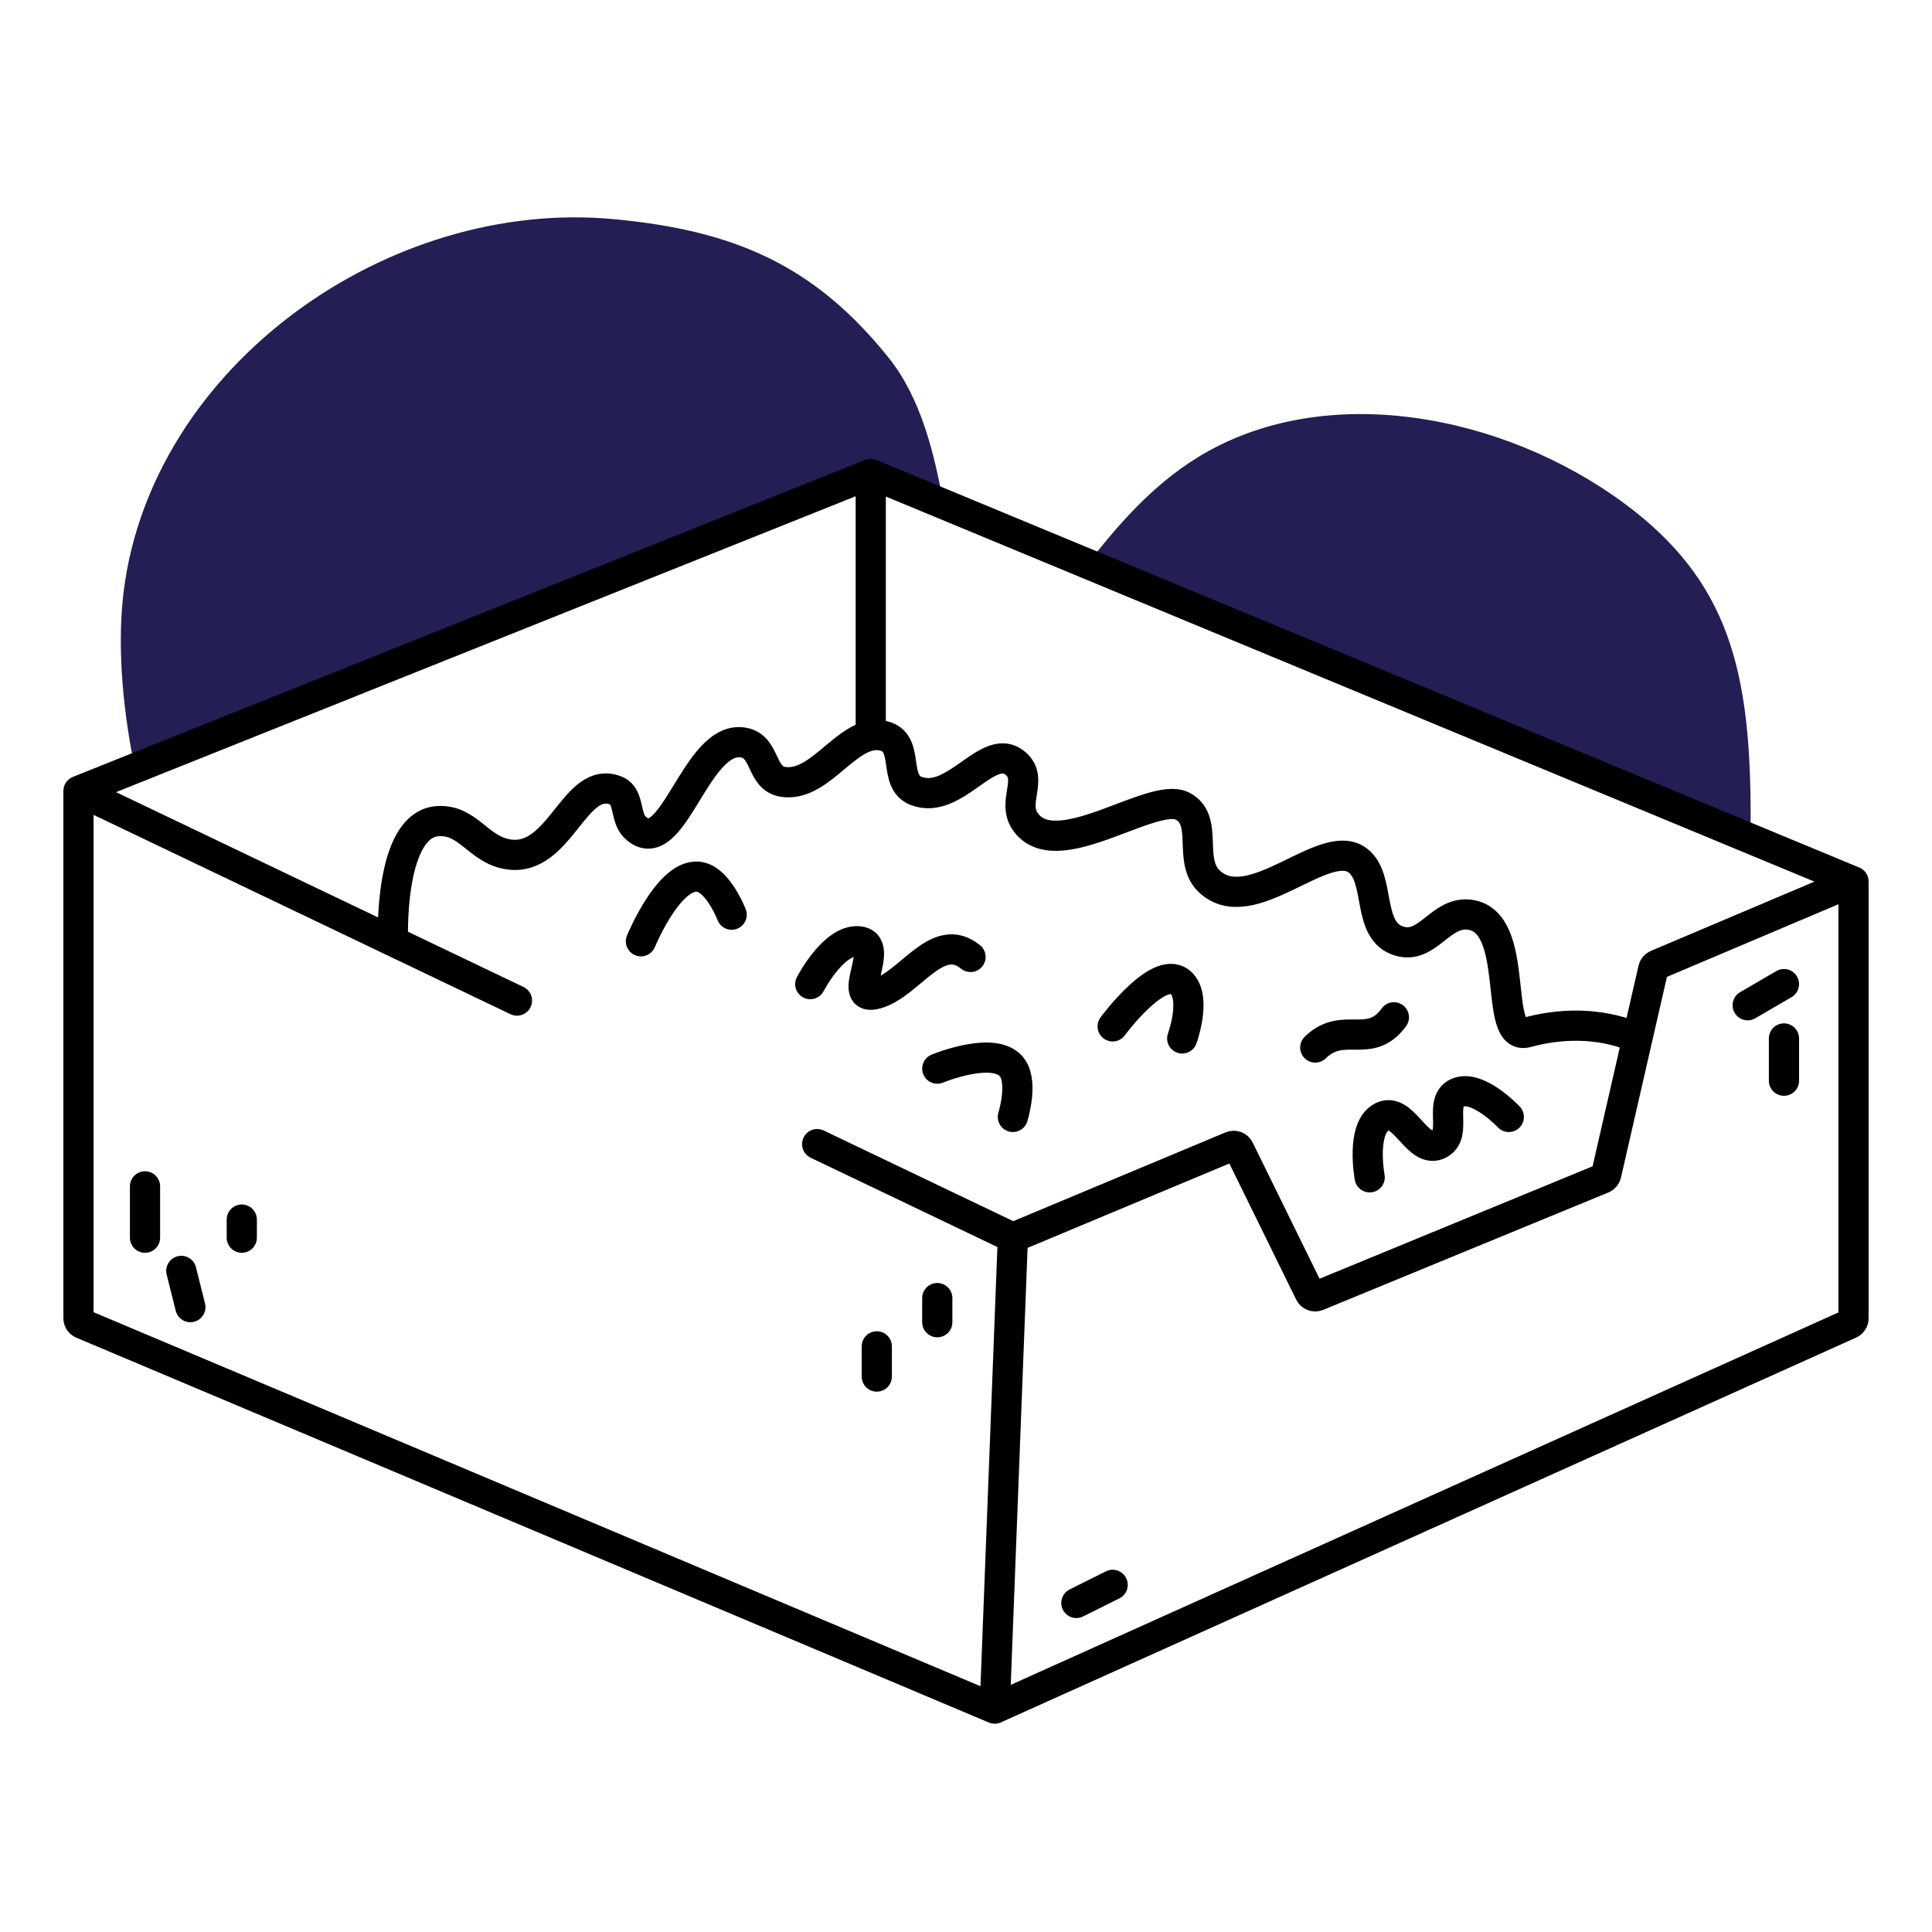
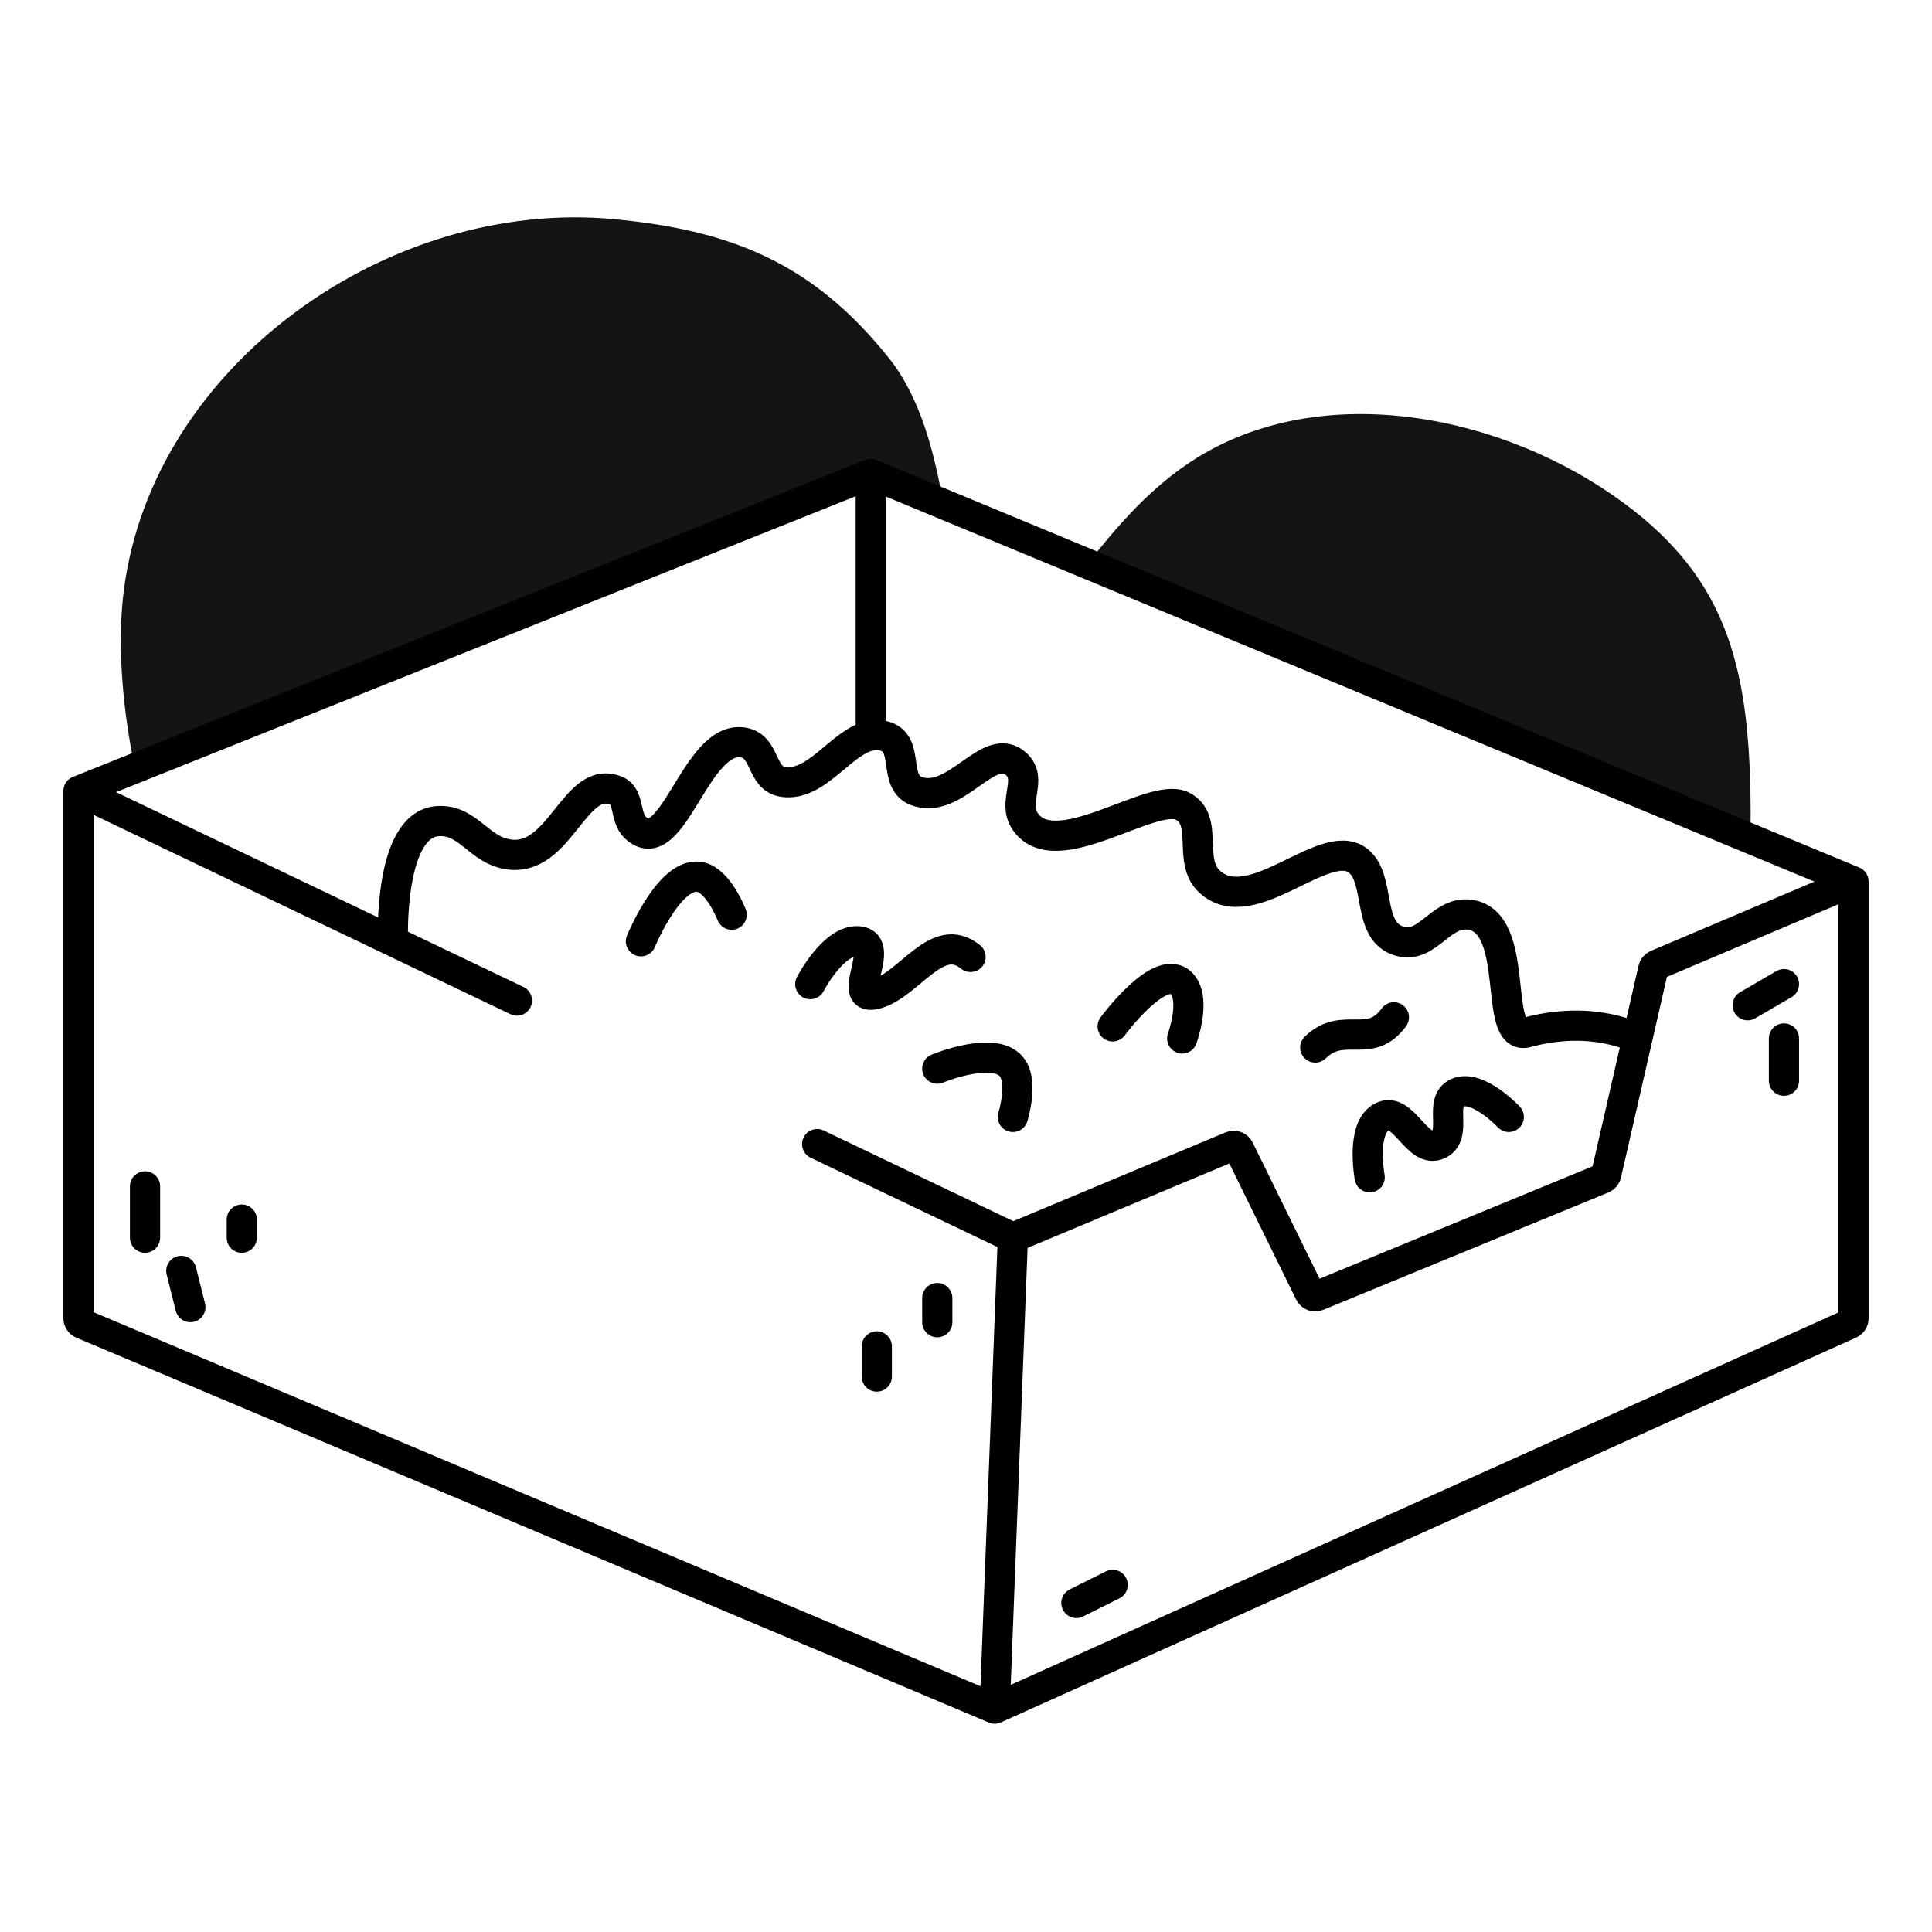
- <svg xmlns="http://www.w3.org/2000/svg" width="800px" height="800px" viewBox="0 0 320 320" fill="none">
-   <path fill-rule="evenodd" clip-rule="evenodd" d="M101.642 36.297C64.235 32.801 25.25 60.591 20.504 97.797C19.501 105.654 19.992 115.923 22.337 127.264L144.223 78.5L156.268 83.495C154.754 75.011 152.5 65.901 147.219 59.297C134.817 43.787 121.435 38.146 101.642 36.297ZM180.13 93.39L289.838 138.883C289.924 137.565 289.962 136.364 289.962 135.297C289.962 111.195 286.456 96.209 268.926 83.297C249.003 68.621 219.341 62.797 198.306 75.797C190.581 80.571 184.861 87.366 180.13 93.39Z" fill="#231E54" />
-   <path d="M13 131V218.336C13 218.739 13.241 219.102 13.611 219.258L164.758 283M13 131L65.089 155.906M13 131L66.591 109.559L136.71 81.506L144.223 78.5M164.758 283L306.41 219.265C306.769 219.104 307 218.747 307 218.353V146M164.758 283L167.763 205M307 146L144.223 78.5M307 146L274.414 159.801C274.119 159.926 273.901 160.185 273.83 160.498L271.196 172M144.223 78.5V121.84M167.763 205L203.958 189.863C204.446 189.659 205.008 189.87 205.241 190.345L216.935 214.16C217.167 214.632 217.726 214.844 218.213 214.644L265.452 195.197C265.752 195.073 265.973 194.812 266.046 194.495L271.196 172M167.763 205L135.347 189.5M65.089 155.906C65.089 155.906 64.29 136.413 72.601 136C77.593 135.752 79.189 140.689 84.121 141.5C92.859 142.938 95.14 128 102.152 131C104.248 131.897 103.517 135.417 105.157 137C111.399 143.029 115.174 121.5 123.187 123C126.92 123.699 125.945 128.924 129.698 129.5C135.275 130.357 139.383 122.776 144.223 121.84M65.089 155.906L85.624 165.725M271.196 172C271.196 172 263.927 168 252.908 171C247.11 172.579 252.081 152.596 243.392 151.5C238.612 150.897 236.514 157.193 231.872 155.906C226.172 154.326 228.867 145.5 224.86 142.5C219.36 138.382 207.237 152.443 200.319 146C196.6 142.537 200.359 135.77 195.811 133.5C190.802 131 174.775 143.5 169.767 136C167.597 132.751 171.188 129.095 168.264 126.5C163.756 122.5 158.247 133.5 151.736 131C147.868 129.515 150.659 123.308 146.727 122C145.865 121.713 145.034 121.683 144.223 121.84M106.158 155.906C106.158 155.906 111.425 143.082 116.676 145.5C119.341 146.727 121.184 151.5 121.184 151.5M134.206 163C134.206 163 138.052 155.551 142.22 155.906C146.965 156.31 139.716 166.188 145.225 164.594C150.734 163 155.242 154 160.751 158.5M155.242 177C155.242 177 165.127 172.888 167.763 177C169.45 179.631 167.763 185 167.763 185M184.291 170C184.291 170 192.342 159.044 195.811 163C198.13 165.645 195.811 172 195.811 172M217.848 173.5C222.49 168.96 226.864 174 230.871 168.5M226.864 195C226.864 195 225.338 186.856 228.867 185C232.505 183.086 234.735 191.394 238.383 189.5C241.512 187.876 238.167 182.431 241.388 181C244.746 179.509 249.903 185 249.903 185M24.019 196.5V205M40.046 202V205M30.029 210.5L31.532 216.5M155.242 215V219M145.225 223V228M178.281 265.5L184.291 262.5M289.47 166.5L295.48 163M295.48 172V179" stroke="#000000" stroke-width="5" stroke-linecap="round" />
+ <svg xmlns="http://www.w3.org/2000/svg" width="100%" height="100%" viewBox="0 0 800 800" version="1.1" xml:space="preserve" style="fill-rule:evenodd;clip-rule:evenodd;stroke-linecap:round;">
+   <path d="M254.105,90.742C160.587,82.004 63.124,151.477 51.259,244.492C48.754,264.135 49.98,289.808 55.843,318.16L360.558,196.25L390.67,208.737C386.885,187.527 381.25,164.752 368.048,148.242C337.043,109.467 303.588,95.366 254.105,90.742ZM450.325,233.474L724.595,347.208C724.81,343.913 724.905,340.91 724.905,338.243C724.905,277.987 716.14,240.524 672.315,208.242C622.507,171.551 548.353,156.992 495.765,189.492C476.453,201.428 462.152,218.415 450.325,233.474Z" style="fill:rgb(20,20,21);" />
+   <path d="M32.5,327.5L32.5,545.84C32.5,546.848 33.102,547.755 34.029,548.145L411.895,707.5M32.5,327.5L162.722,389.765M32.5,327.5L166.478,273.898L341.775,203.764L360.558,196.25M411.895,707.5L766.025,548.162C766.923,547.76 767.5,546.868 767.5,545.883L767.5,365M411.895,707.5L419.408,512.5M767.5,365L360.558,196.25M767.5,365L686.035,399.502C685.298,399.815 684.753,400.462 684.575,401.245L677.99,430M360.558,196.25L360.558,304.6M419.408,512.5L509.895,474.658C511.115,474.147 512.52,474.675 513.103,475.863L542.338,535.4C542.918,536.58 544.315,537.11 545.533,536.61L663.63,487.993C664.38,487.683 664.933,487.03 665.115,486.238L677.99,430M419.408,512.5L338.368,473.75M162.722,389.765C162.722,389.765 160.726,341.033 181.504,340C193.984,339.38 197.973,351.722 210.302,353.75C232.147,357.345 237.849,320 255.38,327.5C260.62,329.742 258.793,338.543 262.893,342.5C278.498,357.573 287.935,303.75 307.967,307.5C317.3,309.248 314.862,322.31 324.245,323.75C338.188,325.893 348.458,306.94 360.558,304.6M162.722,389.765L214.059,414.313M677.99,430C677.99,430 659.818,420 632.27,427.5C617.775,431.448 630.203,381.49 608.48,378.75C596.53,377.242 591.285,392.983 579.68,389.765C565.43,385.815 572.168,363.75 562.15,356.25C548.4,345.955 518.092,381.108 500.797,365C491.5,356.343 500.898,339.425 489.528,333.75C477.005,327.5 436.938,358.75 424.418,340C418.993,331.878 427.97,322.738 420.66,316.25C409.39,306.25 395.618,333.75 379.34,327.5C369.67,323.787 376.648,308.27 366.818,305C364.663,304.282 362.585,304.208 360.558,304.6M265.395,389.765C265.395,389.765 278.563,357.705 291.69,363.75C298.352,366.818 302.96,378.75 302.96,378.75M335.515,407.5C335.515,407.5 345.13,388.877 355.55,389.765C367.413,390.775 349.29,415.47 363.063,411.485C376.835,407.5 388.105,385 401.878,396.25M388.105,442.5C388.105,442.5 412.818,432.22 419.408,442.5C423.625,449.078 419.408,462.5 419.408,462.5M460.727,425C460.727,425 480.855,397.61 489.528,407.5C495.325,414.113 489.528,430 489.528,430M544.62,433.75C556.225,422.4 567.16,435 577.178,421.25M567.16,487.5C567.16,487.5 563.345,467.14 572.168,462.5C581.263,457.715 586.838,478.485 595.958,473.75C603.78,469.69 595.418,456.078 603.47,452.5C611.865,448.772 624.757,462.5 624.757,462.5M60.047,491.25L60.047,512.5M100.115,505L100.115,512.5M75.073,526.25L78.829,541.25M388.105,537.5L388.105,547.5M363.063,557.5L363.063,570M445.703,663.75L460.727,656.25M723.675,416.25L738.7,407.5M738.7,430L738.7,447.5" style="fill:none;fill-rule:nonzero;stroke:black;stroke-width:12.5px;" />
</svg>
